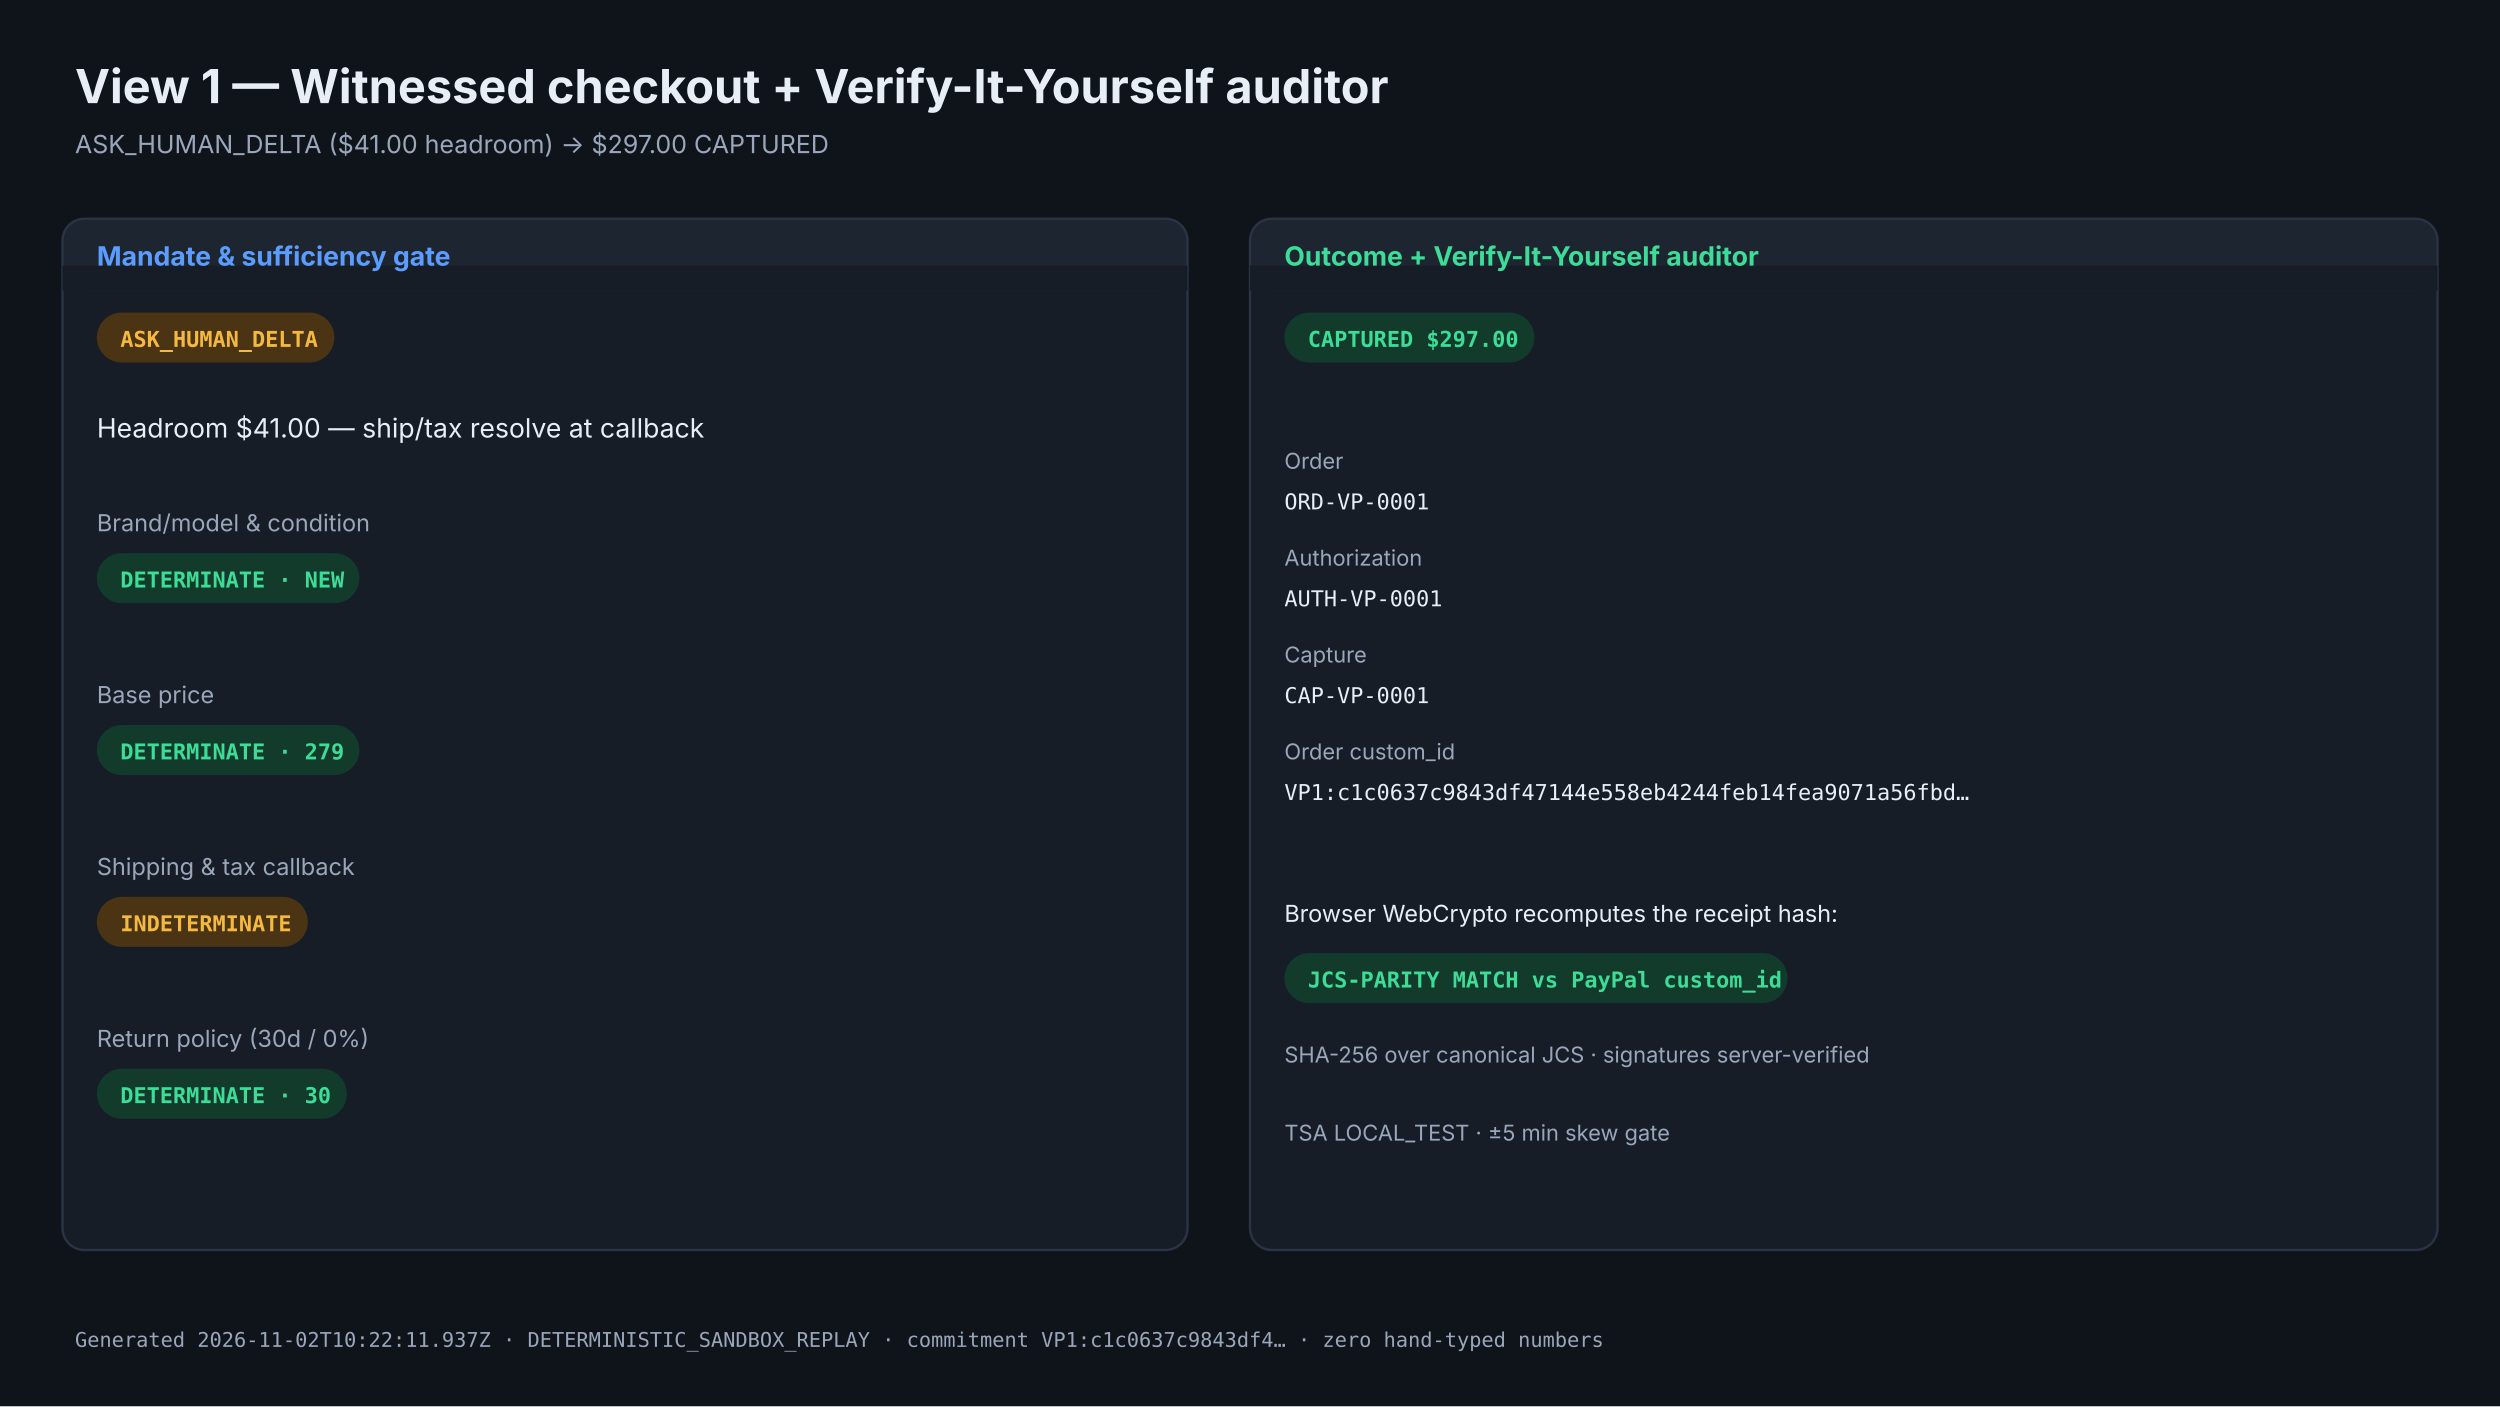
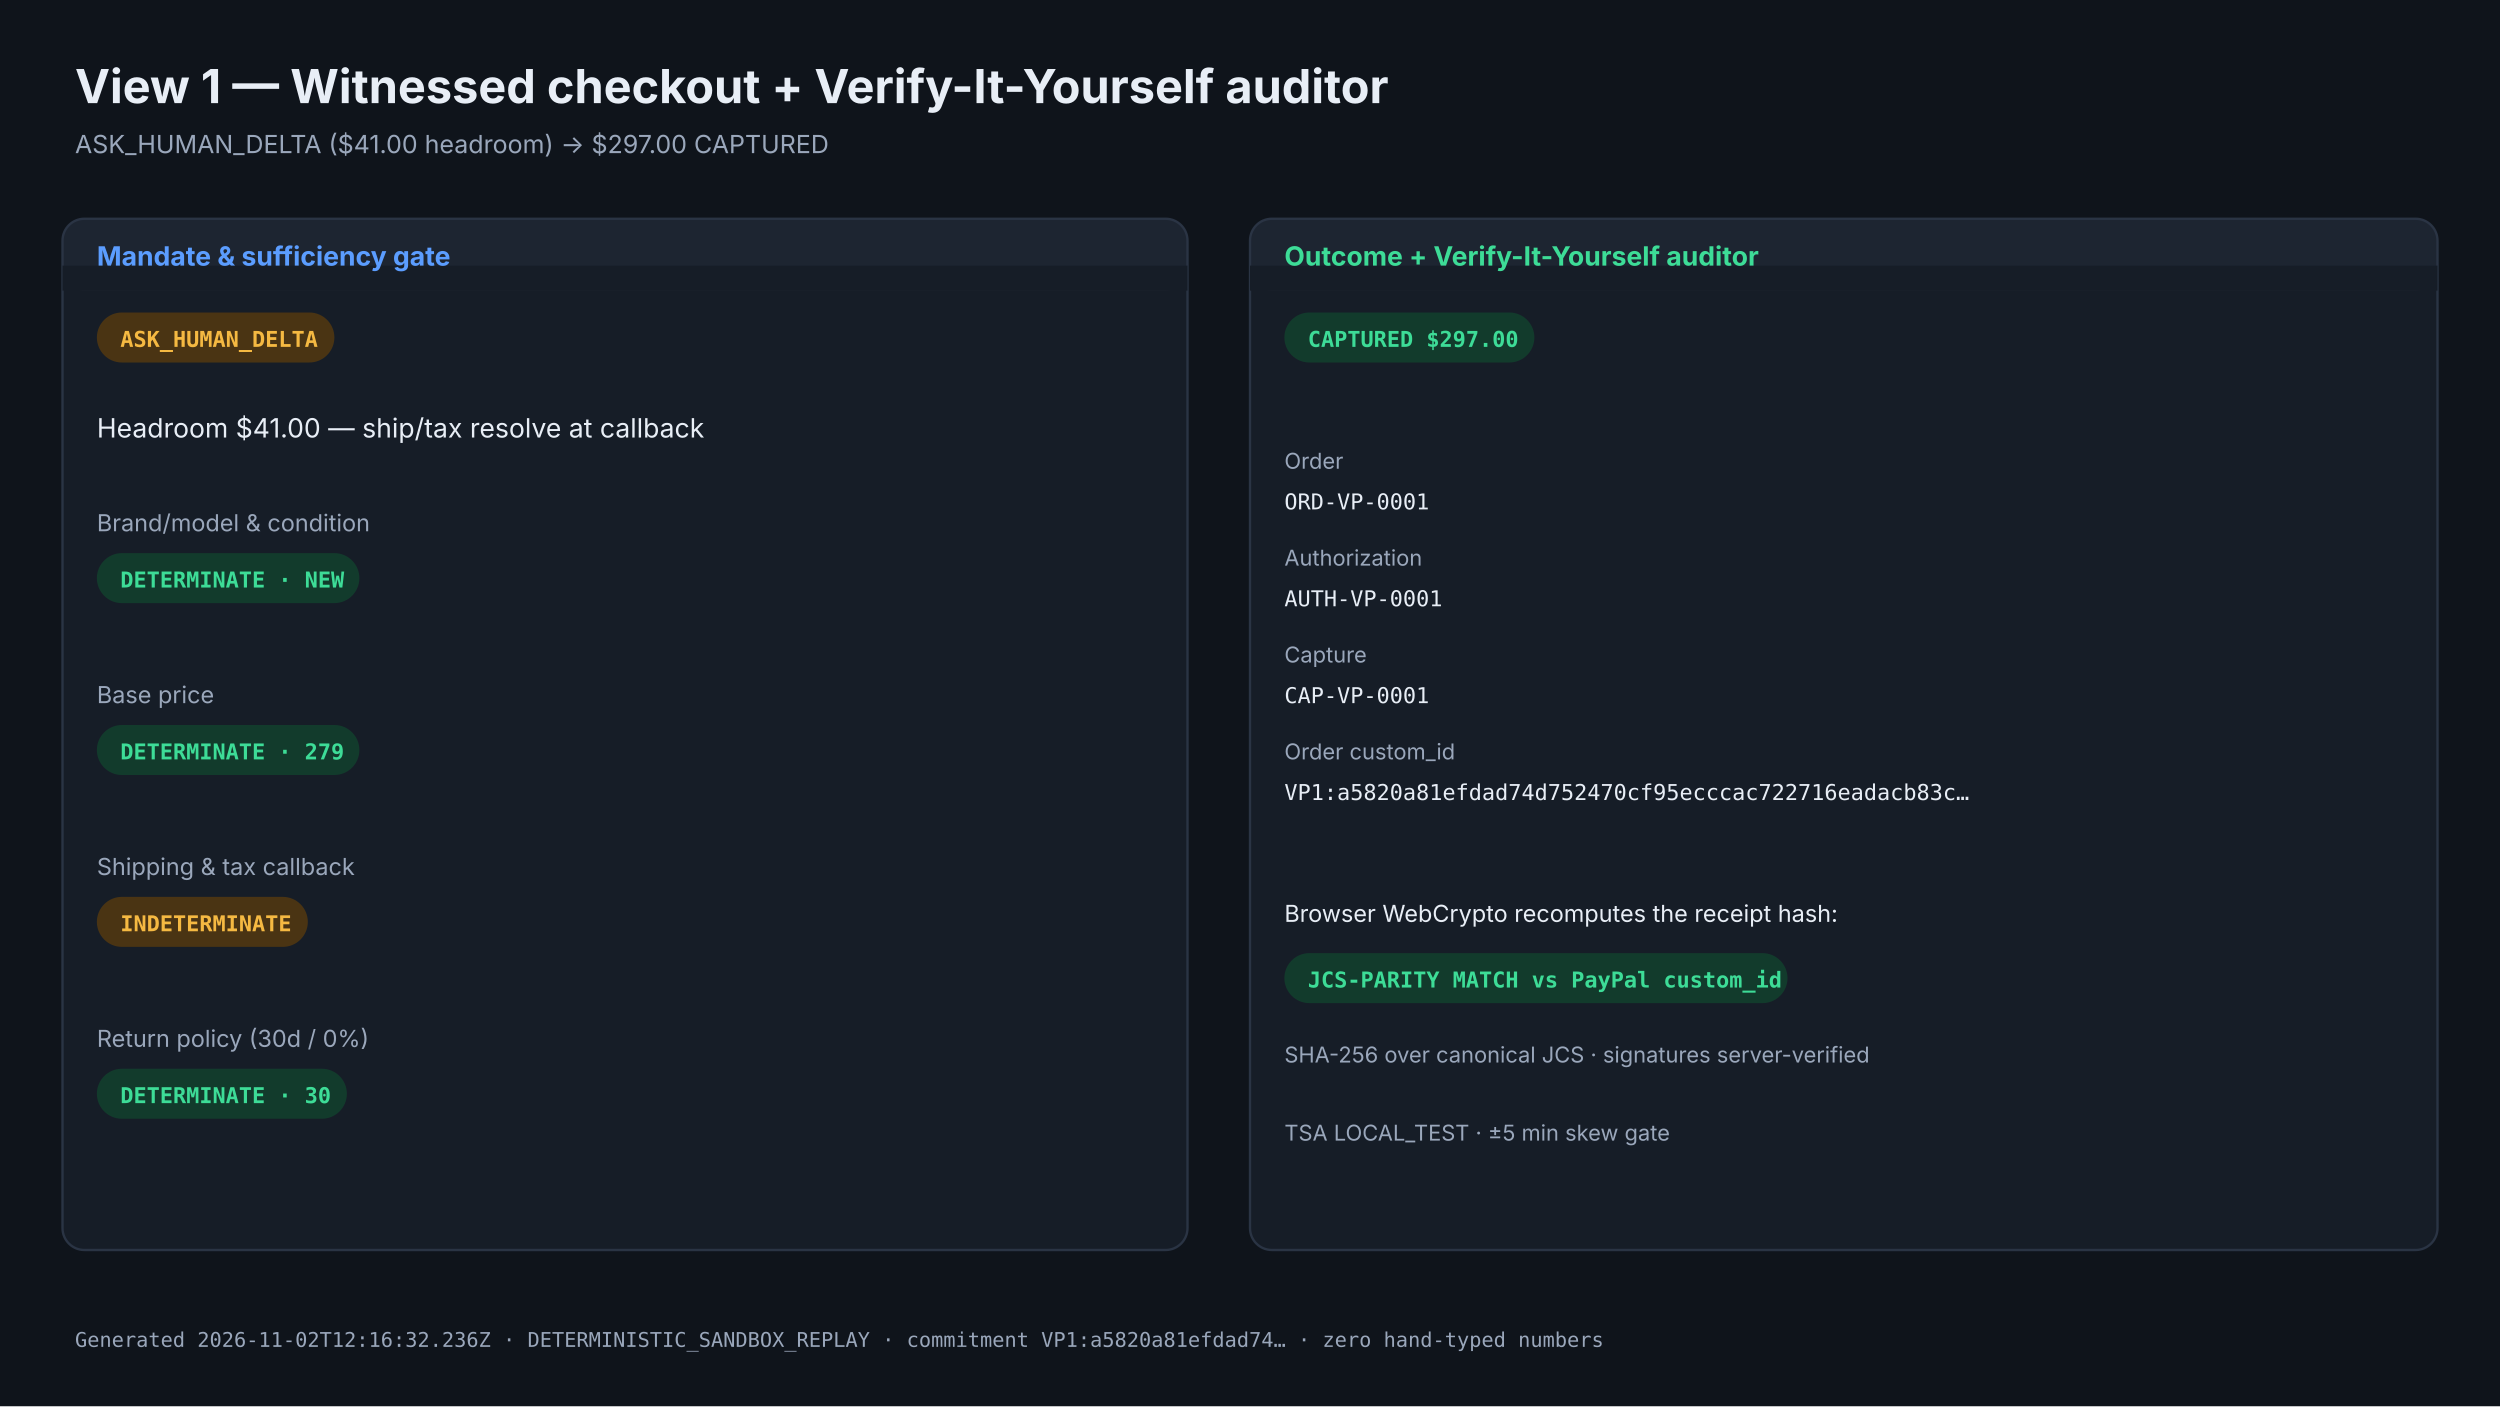
<svg xmlns="http://www.w3.org/2000/svg" width="1600" height="900" viewBox="0 0 1600 900" role="img">
  <rect x="0" y="0" width="1600" height="900" rx="0" fill="#0f141b" />
  <text x="48" y="66" font-family="system-ui,-apple-system,Segoe UI,sans-serif" font-size="30" fill="#e8eef6" text-anchor="start" font-weight="700">View 1 — Witnessed checkout + Verify-It-Yourself auditor</text>
  <text x="48" y="98" font-family="system-ui,-apple-system,Segoe UI,sans-serif" font-size="16" fill="#9aa7bb" text-anchor="start">ASK_HUMAN_DELTA ($41.00 headroom) → $297.00 CAPTURED</text>
  <rect x="40" y="140" width="720" height="660" rx="14" fill="#161d27" stroke="#2a3444" stroke-width="1.5" />
  <rect x="40" y="140" width="720" height="46" rx="14" fill="#2a3444" opacity="0.35" />
  <rect x="40" y="170" width="720" height="16" fill="#161d27" />
  <text x="62" y="170" font-family="system-ui,-apple-system,Segoe UI,sans-serif" font-size="17" fill="#5b9dff" text-anchor="start" font-weight="700">Mandate &amp; sufficiency gate</text>
  <rect x="62" y="200" width="152" height="32" rx="16" fill="#4a3413" />
  <text x="77" y="222" font-family="ui-monospace,SFMono-Regular,Menlo,Consolas,monospace" font-size="14" fill="#f5b942" text-anchor="start" font-weight="700">ASK_HUMAN_DELTA</text>
  <text x="62" y="280" font-family="system-ui,-apple-system,Segoe UI,sans-serif" font-size="17" fill="#e8eef6" text-anchor="start">Headroom $41.00 — ship/tax resolve at callback</text>
  <text x="62" y="340" font-family="system-ui,-apple-system,Segoe UI,sans-serif" font-size="15" fill="#9aa7bb" text-anchor="start">Brand/model &amp; condition</text>
  <rect x="62" y="354" width="168" height="32" rx="16" fill="#123b2c" />
  <text x="77" y="376" font-family="ui-monospace,SFMono-Regular,Menlo,Consolas,monospace" font-size="14" fill="#3ddc97" text-anchor="start" font-weight="700">DETERMINATE · NEW</text>
  <text x="62" y="450" font-family="system-ui,-apple-system,Segoe UI,sans-serif" font-size="15" fill="#9aa7bb" text-anchor="start">Base price</text>
  <rect x="62" y="464" width="168" height="32" rx="16" fill="#123b2c" />
  <text x="77" y="486" font-family="ui-monospace,SFMono-Regular,Menlo,Consolas,monospace" font-size="14" fill="#3ddc97" text-anchor="start" font-weight="700">DETERMINATE · 279</text>
  <text x="62" y="560" font-family="system-ui,-apple-system,Segoe UI,sans-serif" font-size="15" fill="#9aa7bb" text-anchor="start">Shipping &amp; tax callback</text>
  <rect x="62" y="574" width="135" height="32" rx="16" fill="#4a3413" />
  <text x="77" y="596" font-family="ui-monospace,SFMono-Regular,Menlo,Consolas,monospace" font-size="14" fill="#f5b942" text-anchor="start" font-weight="700">INDETERMINATE</text>
  <text x="62" y="670" font-family="system-ui,-apple-system,Segoe UI,sans-serif" font-size="15" fill="#9aa7bb" text-anchor="start">Return policy (30d / 0%)</text>
  <rect x="62" y="684" width="160" height="32" rx="16" fill="#123b2c" />
  <text x="77" y="706" font-family="ui-monospace,SFMono-Regular,Menlo,Consolas,monospace" font-size="14" fill="#3ddc97" text-anchor="start" font-weight="700">DETERMINATE · 30</text>
  <rect x="800" y="140" width="760" height="660" rx="14" fill="#161d27" stroke="#2a3444" stroke-width="1.5" />
  <rect x="800" y="140" width="760" height="46" rx="14" fill="#2a3444" opacity="0.35" />
  <rect x="800" y="170" width="760" height="16" fill="#161d27" />
  <text x="822" y="170" font-family="system-ui,-apple-system,Segoe UI,sans-serif" font-size="17" fill="#3ddc97" text-anchor="start" font-weight="700">Outcome + Verify-It-Yourself auditor</text>
  <rect x="822" y="200" width="160" height="32" rx="16" fill="#123b2c" />
  <text x="837" y="222" font-family="ui-monospace,SFMono-Regular,Menlo,Consolas,monospace" font-size="14" fill="#3ddc97" text-anchor="start" font-weight="700">CAPTURED $297.00</text>
  <text x="822" y="300" font-family="system-ui,-apple-system,Segoe UI,sans-serif" font-size="14" fill="#9aa7bb" text-anchor="start">Order</text>
  <text x="822" y="326" font-family="ui-monospace,SFMono-Regular,Menlo,Consolas,monospace" font-size="14" fill="#e8eef6" text-anchor="start">ORD-VP-0001</text>
  <text x="822" y="362" font-family="system-ui,-apple-system,Segoe UI,sans-serif" font-size="14" fill="#9aa7bb" text-anchor="start">Authorization</text>
  <text x="822" y="388" font-family="ui-monospace,SFMono-Regular,Menlo,Consolas,monospace" font-size="14" fill="#e8eef6" text-anchor="start">AUTH-VP-0001</text>
  <text x="822" y="424" font-family="system-ui,-apple-system,Segoe UI,sans-serif" font-size="14" fill="#9aa7bb" text-anchor="start">Capture</text>
  <text x="822" y="450" font-family="ui-monospace,SFMono-Regular,Menlo,Consolas,monospace" font-size="14" fill="#e8eef6" text-anchor="start">CAP-VP-0001</text>
  <text x="822" y="486" font-family="system-ui,-apple-system,Segoe UI,sans-serif" font-size="14" fill="#9aa7bb" text-anchor="start">Order custom_id</text>
-   <text x="822" y="512" font-family="ui-monospace,SFMono-Regular,Menlo,Consolas,monospace" font-size="14" fill="#e8eef6" text-anchor="start">VP1:c1c0637c9843df47144e558eb4244feb14fea9071a56fbd…</text>
+   <text x="822" y="512" font-family="ui-monospace,SFMono-Regular,Menlo,Consolas,monospace" font-size="14" fill="#e8eef6" text-anchor="start">VP1:a5820a81efdad74d752470cf95ecccac722716eadacb83c…</text>
  <text x="822" y="590" font-family="system-ui,-apple-system,Segoe UI,sans-serif" font-size="15" fill="#e8eef6" text-anchor="start">Browser WebCrypto recomputes the receipt hash:</text>
  <rect x="822" y="610" width="322" height="32" rx="16" fill="#123b2c" />
  <text x="837" y="632" font-family="ui-monospace,SFMono-Regular,Menlo,Consolas,monospace" font-size="14" fill="#3ddc97" text-anchor="start" font-weight="700">JCS-PARITY MATCH vs PayPal custom_id</text>
  <text x="822" y="680" font-family="system-ui,-apple-system,Segoe UI,sans-serif" font-size="14" fill="#9aa7bb" text-anchor="start">SHA-256 over canonical JCS · signatures server-verified</text>
  <text x="822" y="730" font-family="system-ui,-apple-system,Segoe UI,sans-serif" font-size="14" fill="#9aa7bb" text-anchor="start">TSA LOCAL_TEST · ±5 min skew gate</text>
-   <text x="48" y="862" font-family="ui-monospace,SFMono-Regular,Menlo,Consolas,monospace" font-size="13" fill="#9aa7bb" text-anchor="start">Generated 2026-11-02T10:22:11.937Z · DETERMINISTIC_SANDBOX_REPLAY · commitment VP1:c1c0637c9843df4… · zero hand-typed numbers</text>
+   <text x="48" y="862" font-family="ui-monospace,SFMono-Regular,Menlo,Consolas,monospace" font-size="13" fill="#9aa7bb" text-anchor="start">Generated 2026-11-02T12:16:32.236Z · DETERMINISTIC_SANDBOX_REPLAY · commitment VP1:a5820a81efdad74… · zero hand-typed numbers</text>
</svg>
